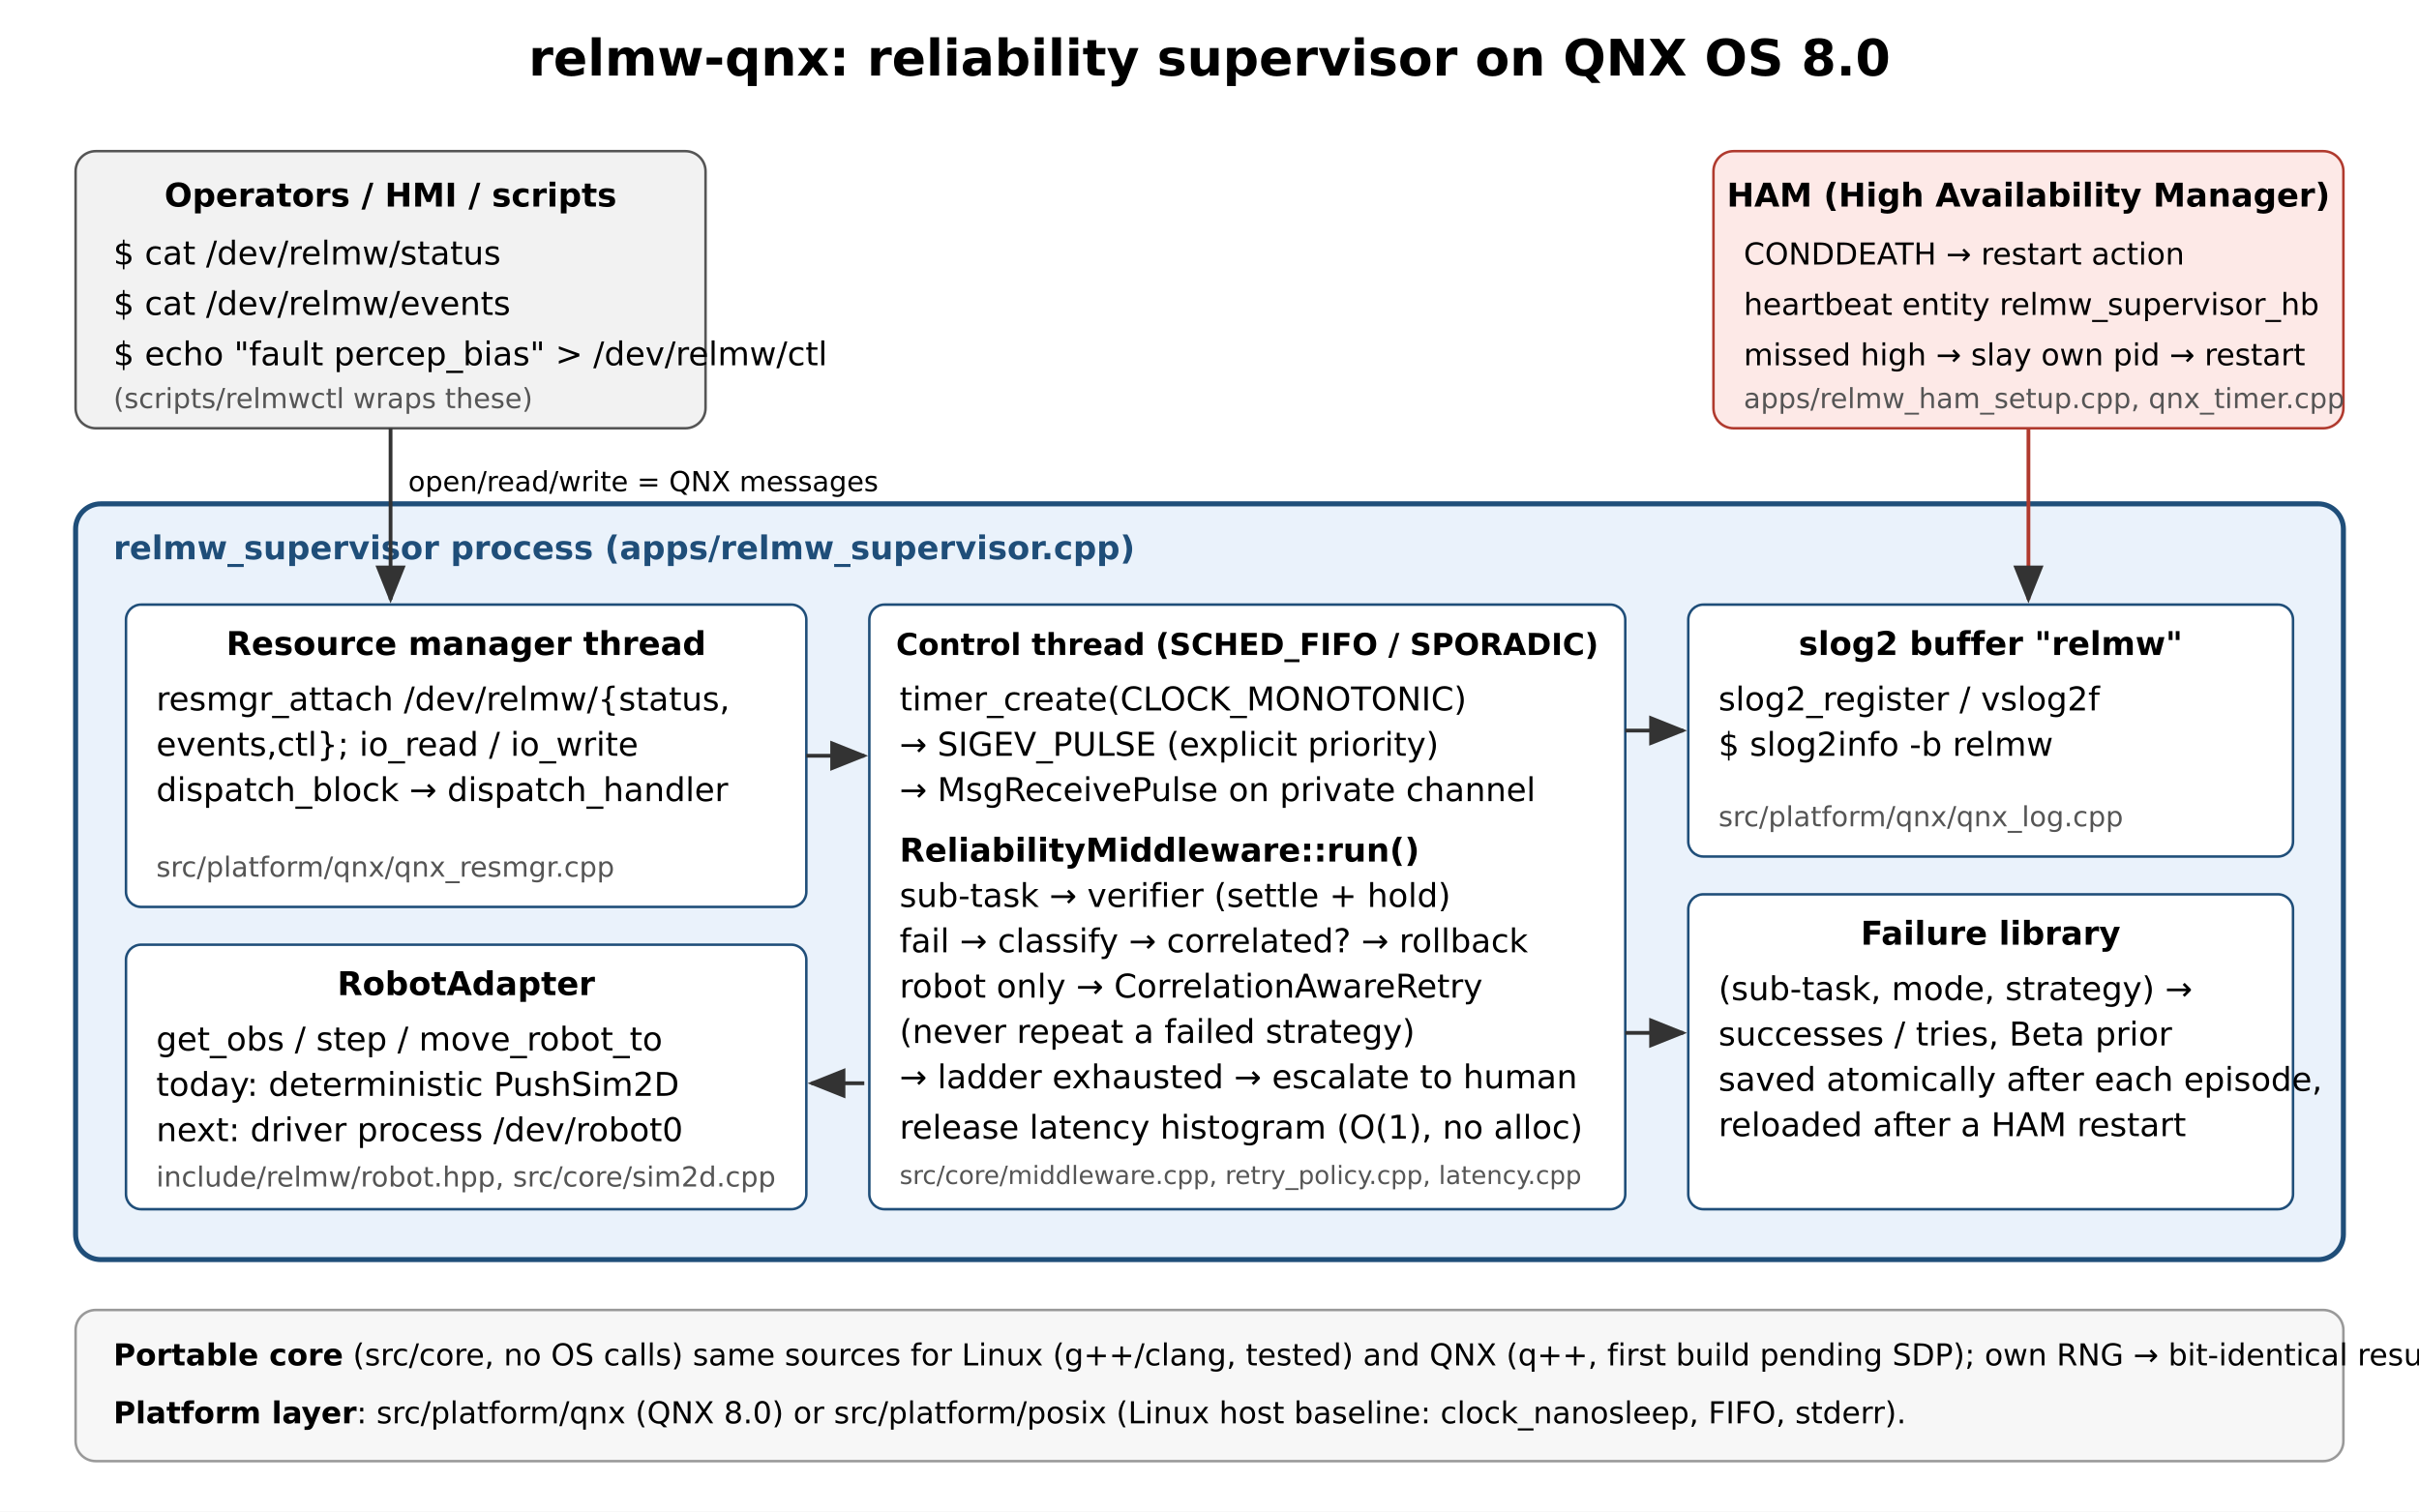
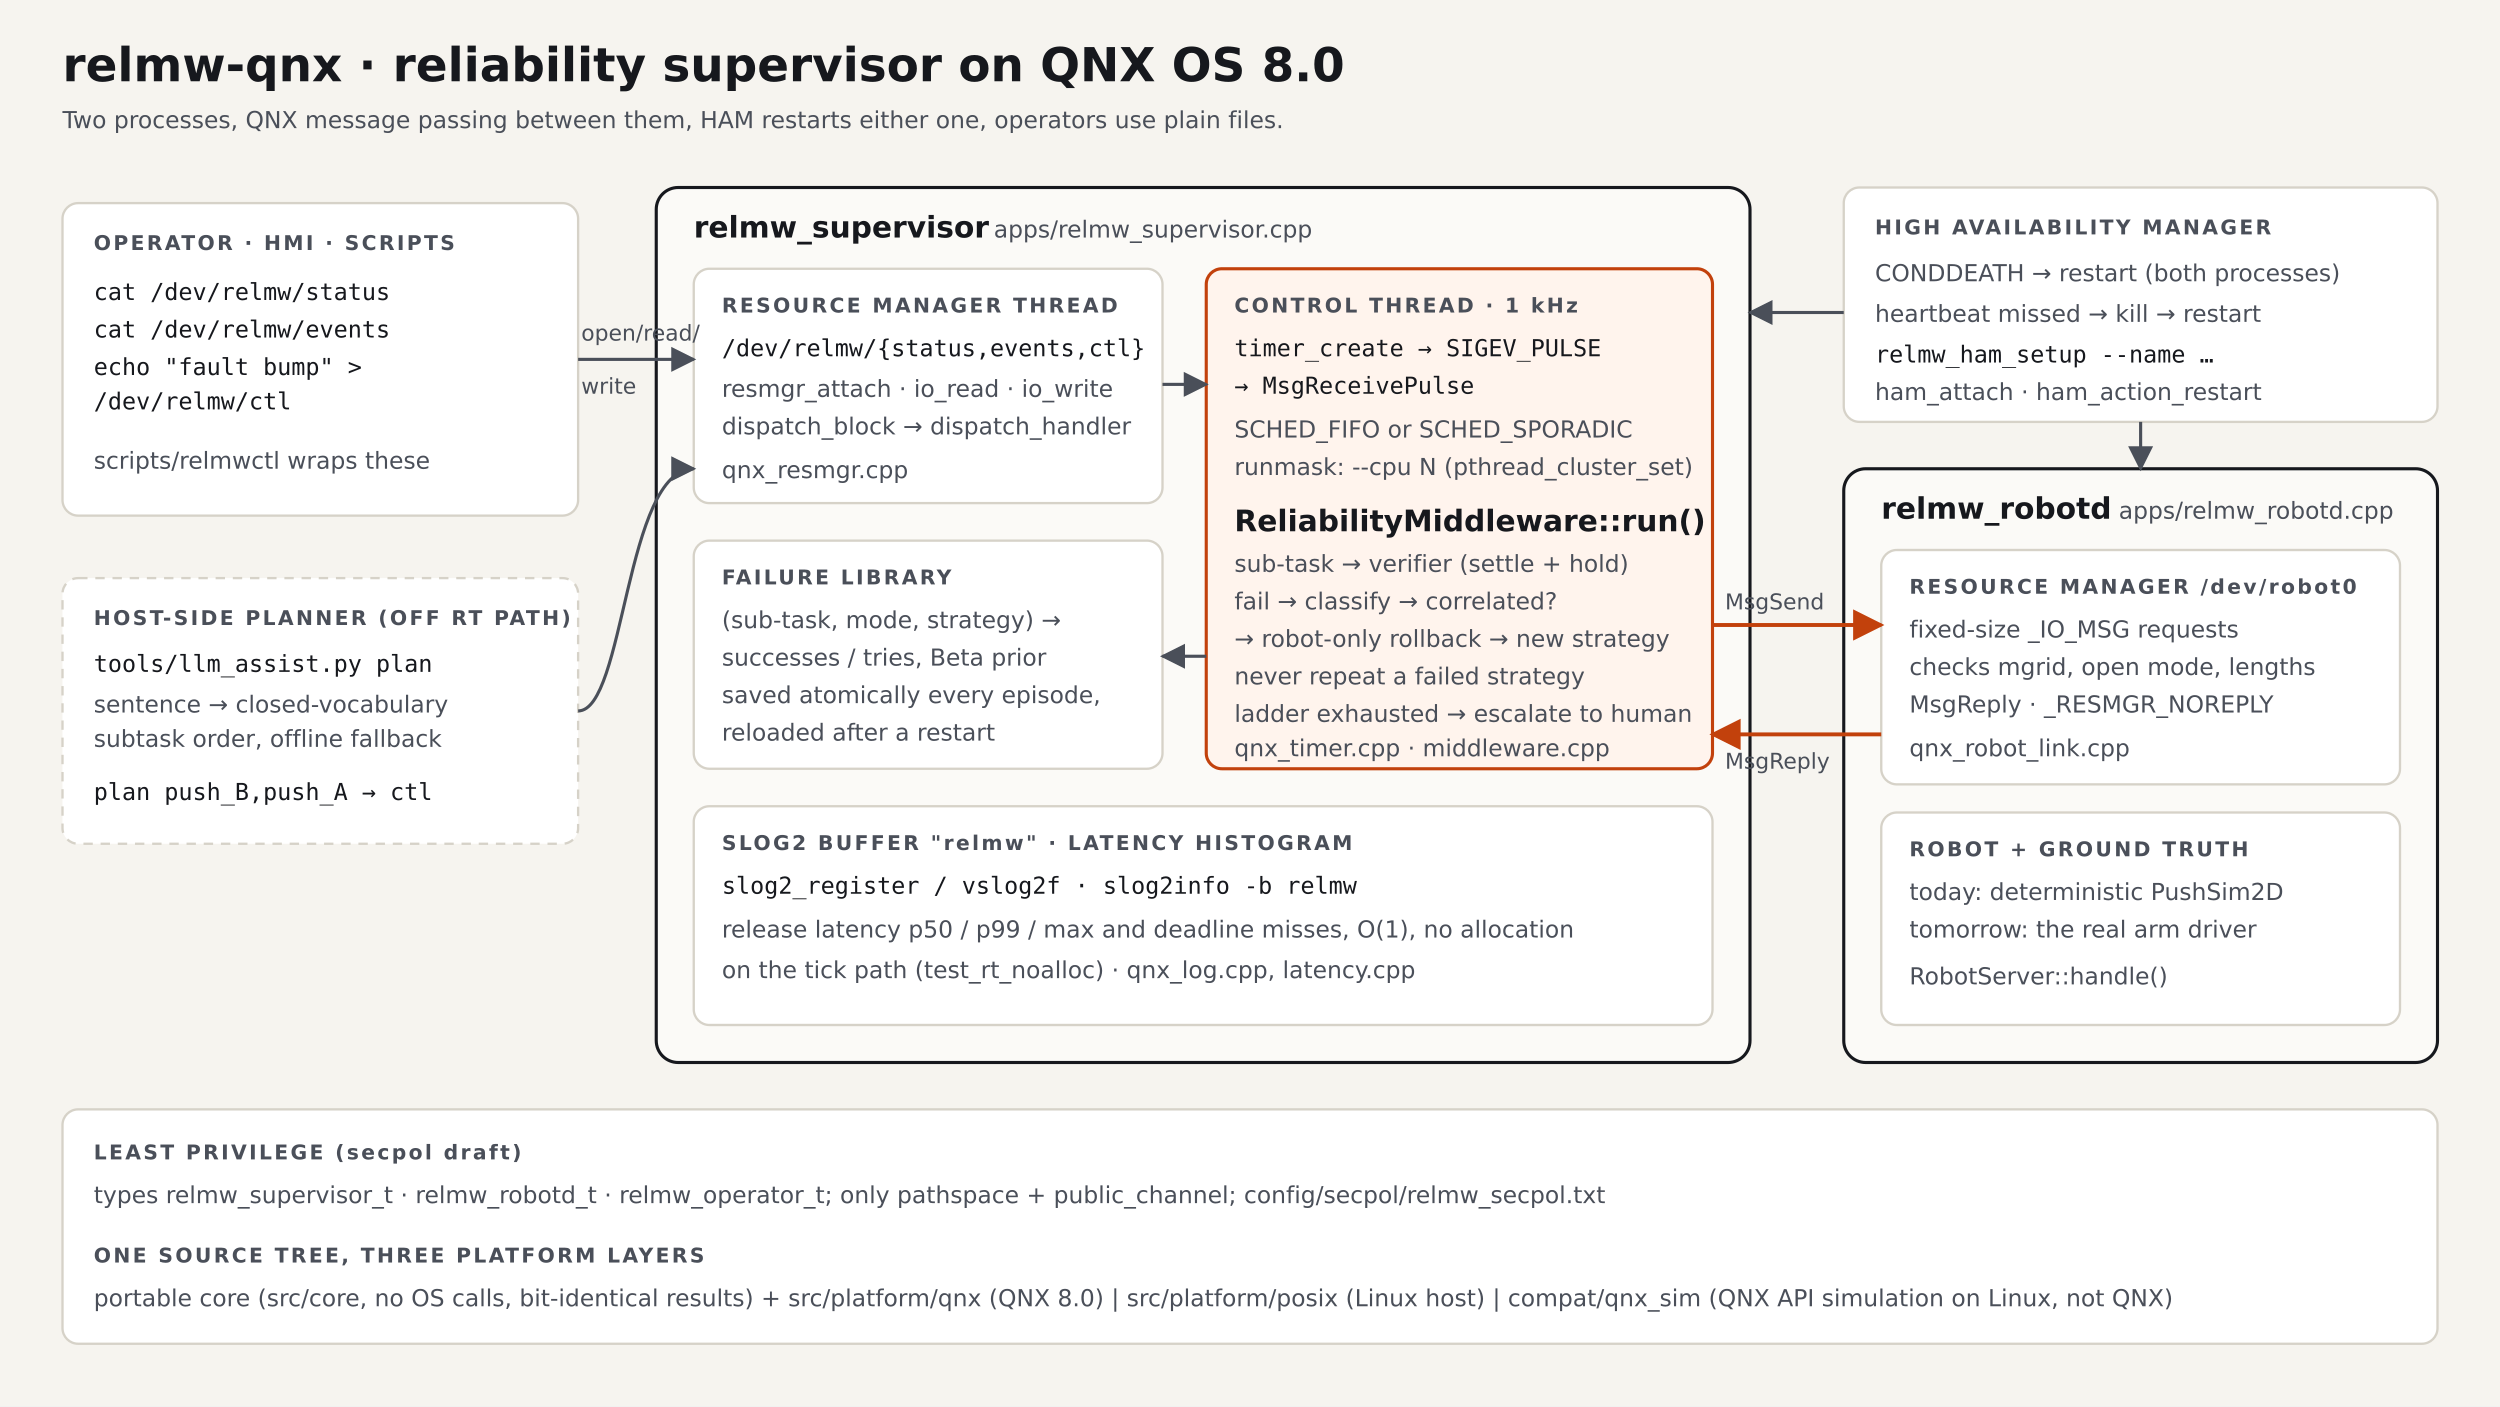
- <svg xmlns="http://www.w3.org/2000/svg" width="960" height="600" viewBox="0 0 960 600" font-family="DejaVu Sans, Arial, sans-serif" font-size="13">
-   <rect width="960" height="600" fill="#ffffff" />
-   <text x="480" y="30" text-anchor="middle" font-size="20" font-weight="bold">relmw-qnx: reliability supervisor on QNX OS 8.0</text>
-   <rect x="30" y="60" width="250" height="110" rx="8" fill="#f2f2f2" stroke="#555" />
-   <text x="155" y="82" text-anchor="middle" font-weight="bold">Operators / HMI / scripts</text>
-   <text x="45" y="105">$ cat /dev/relmw/status</text>
-   <text x="45" y="125">$ cat /dev/relmw/events</text>
-   <text x="45" y="145">$ echo "fault percep_bias" &gt; /dev/relmw/ctl</text>
-   <text x="45" y="162" font-size="11" fill="#555">(scripts/relmwctl wraps these)</text>
-   <rect x="680" y="60" width="250" height="110" rx="8" fill="#fde9e7" stroke="#b03a2e" />
-   <text x="805" y="82" text-anchor="middle" font-weight="bold">HAM (High Availability Manager)</text>
-   <text x="692" y="105" font-size="12">CONDDEATH → restart action</text>
-   <text x="692" y="125" font-size="12">heartbeat entity relmw_supervisor_hb</text>
-   <text x="692" y="145" font-size="12">missed high → slay own pid → restart</text>
-   <text x="692" y="162" font-size="11" fill="#555">apps/relmw_ham_setup.cpp, qnx_timer.cpp</text>
-   <rect x="30" y="200" width="900" height="300" rx="10" fill="#eaf2fb" stroke="#1f4e79" stroke-width="2" />
-   <text x="45" y="222" font-weight="bold" fill="#1f4e79">relmw_supervisor process (apps/relmw_supervisor.cpp)</text>
-   <rect x="50" y="240" width="270" height="120" rx="6" fill="#ffffff" stroke="#1f4e79" />
-   <text x="185" y="260" text-anchor="middle" font-weight="bold">Resource manager thread</text>
-   <text x="62" y="282">resmgr_attach /dev/relmw/{status,</text>
-   <text x="62" y="300">events,ctl}; io_read / io_write</text>
-   <text x="62" y="318">dispatch_block → dispatch_handler</text>
-   <text x="62" y="348" font-size="11" fill="#555">src/platform/qnx/qnx_resmgr.cpp</text>
-   <rect x="345" y="240" width="300" height="240" rx="6" fill="#ffffff" stroke="#1f4e79" />
-   <text x="495" y="260" text-anchor="middle" font-weight="bold" font-size="12">Control thread (SCHED_FIFO / SPORADIC)</text>
-   <text x="357" y="282">timer_create(CLOCK_MONOTONIC)</text>
-   <text x="357" y="300">  → SIGEV_PULSE (explicit priority)</text>
-   <text x="357" y="318">  → MsgReceivePulse on private channel</text>
-   <text x="357" y="342" font-weight="bold">ReliabilityMiddleware::run()</text>
-   <text x="357" y="360">sub-task → verifier (settle + hold)</text>
-   <text x="357" y="378">fail → classify → correlated? → rollback</text>
-   <text x="357" y="396">robot only → CorrelationAwareRetry</text>
-   <text x="357" y="414">(never repeat a failed strategy)</text>
-   <text x="357" y="432">→ ladder exhausted → escalate to human</text>
-   <text x="357" y="452">release latency histogram (O(1), no alloc)</text>
-   <text x="357" y="470" font-size="10" fill="#555">src/core/middleware.cpp, retry_policy.cpp, latency.cpp</text>
-   <rect x="670" y="240" width="240" height="100" rx="6" fill="#ffffff" stroke="#1f4e79" />
-   <text x="790" y="260" text-anchor="middle" font-weight="bold">slog2 buffer "relmw"</text>
-   <text x="682" y="282">slog2_register / vslog2f</text>
-   <text x="682" y="300">$ slog2info -b relmw</text>
-   <text x="682" y="328" font-size="11" fill="#555">src/platform/qnx/qnx_log.cpp</text>
-   <rect x="670" y="355" width="240" height="125" rx="6" fill="#ffffff" stroke="#1f4e79" />
-   <text x="790" y="375" text-anchor="middle" font-weight="bold">Failure library</text>
-   <text x="682" y="397">(sub-task, mode, strategy) →</text>
-   <text x="682" y="415">successes / tries, Beta prior</text>
-   <text x="682" y="433">saved atomically after each episode,</text>
-   <text x="682" y="451">reloaded after a HAM restart</text>
-   <rect x="50" y="375" width="270" height="105" rx="6" fill="#ffffff" stroke="#1f4e79" />
-   <text x="185" y="395" text-anchor="middle" font-weight="bold">RobotAdapter</text>
-   <text x="62" y="417">get_obs / step / move_robot_to</text>
-   <text x="62" y="435">today: deterministic PushSim2D</text>
-   <text x="62" y="453">next: driver process /dev/robot0</text>
-   <text x="62" y="471" font-size="11" fill="#555">include/relmw/robot.hpp, src/core/sim2d.cpp</text>
+ <svg xmlns="http://www.w3.org/2000/svg" width="1600" height="900" viewBox="0 0 1600 900" font-family="DejaVu Sans, Helvetica, Arial, sans-serif" font-size="17" fill="#16181D">
  <defs>
-     <marker id="a" markerWidth="10" markerHeight="8" refX="9" refY="4" orient="auto">
-       <path d="M0,0 L10,4 L0,8 z" fill="#333" />
+     <marker id="a" viewBox="0 0 10 10" refX="9" refY="5" markerWidth="8" markerHeight="8" orient="auto-start-reverse">
+       <path d="M0,0 L10,5 L0,10 z" fill="#4A4F59" />
    </marker>
+     <marker id="o" viewBox="0 0 10 10" refX="9" refY="5" markerWidth="8" markerHeight="8" orient="auto-start-reverse">
+       <path d="M0,0 L10,5 L0,10 z" fill="#C2410C" />
+     </marker>
+     <style>
+       .t{font-weight:700;font-size:19px}.s{font-size:15px;fill:#4A4F59}.m{font-family:"DejaVu Sans Mono",Menlo,monospace;font-size:15px}
+       .k{font-size:13px;letter-spacing:1.5px;fill:#4A4F59;font-weight:700}.box{fill:#fff;stroke:#D6D2C8;stroke-width:1.5}
+       .proc{fill:#FBFAF7;stroke:#16181D;stroke-width:2}.hot{fill:#FFF4ED;stroke:#C2410C;stroke-width:2}
+       .ln{stroke:#4A4F59;stroke-width:2;fill:none}.lo{stroke:#C2410C;stroke-width:2.5;fill:none}.lab{font-size:14px;fill:#4A4F59}
+     </style>
  </defs>
-   <line x1="155" y1="170" x2="155" y2="238" stroke="#333" stroke-width="1.5" marker-end="url(#a)" />
-   <text x="162" y="195" font-size="11">open/read/write = QNX messages</text>
-   <line x1="320" y1="300" x2="343" y2="300" stroke="#333" stroke-width="1.5" marker-end="url(#a)" />
-   <line x1="645" y1="290" x2="668" y2="290" stroke="#333" stroke-width="1.5" marker-end="url(#a)" />
-   <line x1="645" y1="410" x2="668" y2="410" stroke="#333" stroke-width="1.5" marker-end="url(#a)" />
-   <line x1="343" y1="430" x2="322" y2="430" stroke="#333" stroke-width="1.5" marker-end="url(#a)" />
-   <line x1="805" y1="170" x2="805" y2="238" stroke="#b03a2e" stroke-width="1.5" marker-end="url(#a)" />
-   <rect x="30" y="520" width="900" height="60" rx="8" fill="#f7f7f7" stroke="#999" />
-   <text x="45" y="542" font-size="12">
-     <tspan font-weight="bold">Portable core</tspan> (src/core, no OS calls) same sources for Linux (g++/clang, tested) and QNX (q++, first build pending SDP); own RNG → bit-identical results.</text>
-   <text x="45" y="565" font-size="12">
-     <tspan font-weight="bold">Platform layer</tspan>: src/platform/qnx (QNX 8.0) or src/platform/posix (Linux host baseline: clock_nanosleep, FIFO, stderr).</text>
+   <rect width="1600" height="900" fill="#F6F4EF" />
+   <text x="40" y="52" font-size="30" font-weight="700">relmw-qnx · reliability supervisor on QNX OS 8.0</text>
+   <text x="40" y="82" class="s">Two processes, QNX message passing between them, HAM restarts either one, operators use plain files.</text>
+   <rect x="40" y="130" width="330" height="200" rx="10" class="box" />
+   <text x="60" y="160" class="k">OPERATOR · HMI · SCRIPTS</text>
+   <text x="60" y="192" class="m">cat /dev/relmw/status</text>
+   <text x="60" y="216" class="m">cat /dev/relmw/events</text>
+   <text x="60" y="240" class="m">echo "fault bump" &gt;</text>
+   <text x="60" y="262" class="m">     /dev/relmw/ctl</text>
+   <text x="60" y="300" class="s">scripts/relmwctl wraps these</text>
+   <rect x="40" y="370" width="330" height="170" rx="10" class="box" stroke-dasharray="6 5" />
+   <text x="60" y="400" class="k">HOST-SIDE PLANNER (OFF RT PATH)</text>
+   <text x="60" y="430" class="m">tools/llm_assist.py plan</text>
+   <text x="60" y="456" class="s">sentence → closed-vocabulary</text>
+   <text x="60" y="478" class="s">subtask order, offline fallback</text>
+   <text x="60" y="512" class="m">plan push_B,push_A → ctl</text>
+   <rect x="420" y="120" width="700" height="560" rx="14" class="proc" />
+   <text x="444" y="152" class="t">relmw_supervisor</text>
+   <text x="636" y="152" class="s">apps/relmw_supervisor.cpp</text>
+   <rect x="444" y="172" width="300" height="150" rx="10" class="box" />
+   <text x="462" y="200" class="k">RESOURCE MANAGER THREAD</text>
+   <text x="462" y="228" class="m">/dev/relmw/{status,events,ctl}</text>
+   <text x="462" y="254" class="s">resmgr_attach · io_read · io_write</text>
+   <text x="462" y="278" class="s">dispatch_block → dispatch_handler</text>
+   <text x="462" y="306" class="s">qnx_resmgr.cpp</text>
+   <rect x="772" y="172" width="324" height="320" rx="10" class="hot" />
+   <text x="790" y="200" class="k">CONTROL THREAD · 1 kHz</text>
+   <text x="790" y="228" class="m">timer_create → SIGEV_PULSE</text>
+   <text x="790" y="252" class="m">→ MsgReceivePulse</text>
+   <text x="790" y="280" class="s">SCHED_FIFO or SCHED_SPORADIC</text>
+   <text x="790" y="304" class="s">runmask: --cpu N (pthread_cluster_set)</text>
+   <text x="790" y="340" class="t" font-size="17">ReliabilityMiddleware::run()</text>
+   <text x="790" y="366" class="s">sub-task → verifier (settle + hold)</text>
+   <text x="790" y="390" class="s">fail → classify → correlated?</text>
+   <text x="790" y="414" class="s">→ robot-only rollback → new strategy</text>
+   <text x="790" y="438" class="s">never repeat a failed strategy</text>
+   <text x="790" y="462" class="s">ladder exhausted → escalate to human</text>
+   <text x="790" y="484" class="s">qnx_timer.cpp · middleware.cpp</text>
+   <rect x="444" y="346" width="300" height="146" rx="10" class="box" />
+   <text x="462" y="374" class="k">FAILURE LIBRARY</text>
+   <text x="462" y="402" class="s">(sub-task, mode, strategy) →</text>
+   <text x="462" y="426" class="s">successes / tries, Beta prior</text>
+   <text x="462" y="450" class="s">saved atomically every episode,</text>
+   <text x="462" y="474" class="s">reloaded after a restart</text>
+   <rect x="444" y="516" width="652" height="140" rx="10" class="box" />
+   <text x="462" y="544" class="k">SLOG2 BUFFER "relmw" · LATENCY HISTOGRAM</text>
+   <text x="462" y="572" class="m">slog2_register / vslog2f   ·   slog2info -b relmw</text>
+   <text x="462" y="600" class="s">release latency p50 / p99 / max and deadline misses, O(1), no allocation</text>
+   <text x="462" y="626" class="s">on the tick path (test_rt_noalloc)  ·  qnx_log.cpp, latency.cpp</text>
+   <rect x="1180" y="300" width="380" height="380" rx="14" class="proc" />
+   <text x="1204" y="332" class="t">relmw_robotd</text>
+   <text x="1356" y="332" class="s">apps/relmw_robotd.cpp</text>
+   <rect x="1204" y="352" width="332" height="150" rx="10" class="box" />
+   <text x="1222" y="380" class="k">RESOURCE MANAGER /dev/robot0</text>
+   <text x="1222" y="408" class="s">fixed-size _IO_MSG requests</text>
+   <text x="1222" y="432" class="s">checks mgrid, open mode, lengths</text>
+   <text x="1222" y="456" class="s">MsgReply · _RESMGR_NOREPLY</text>
+   <text x="1222" y="484" class="s">qnx_robot_link.cpp</text>
+   <rect x="1204" y="520" width="332" height="136" rx="10" class="box" />
+   <text x="1222" y="548" class="k">ROBOT + GROUND TRUTH</text>
+   <text x="1222" y="576" class="s">today: deterministic PushSim2D</text>
+   <text x="1222" y="600" class="s">tomorrow: the real arm driver</text>
+   <text x="1222" y="630" class="s">RobotServer::handle()</text>
+   <rect x="1180" y="120" width="380" height="150" rx="10" class="box" stroke="#B42318" />
+   <text x="1200" y="150" class="k" fill="#B42318">HIGH AVAILABILITY MANAGER</text>
+   <text x="1200" y="180" class="s">CONDDEATH → restart (both processes)</text>
+   <text x="1200" y="206" class="s">heartbeat missed → kill → restart</text>
+   <text x="1200" y="232" class="m">relmw_ham_setup --name …</text>
+   <text x="1200" y="256" class="s">ham_attach · ham_action_restart</text>
+   <path class="ln" d="M370,230 L444,230" marker-end="url(#a)" />
+   <text x="372" y="218" class="lab">open/read/</text>
+   <text x="372" y="252" class="lab">write</text>
+   <path class="ln" d="M370,455 C400,455 400,300 444,300" marker-end="url(#a)" />
+   <path class="ln" d="M744,246 L772,246" marker-end="url(#a)" />
+   <path class="ln" d="M772,420 L744,420" marker-end="url(#a)" />
+   <path class="lo" d="M1096,400 L1204,400" marker-end="url(#o)" />
+   <path class="lo" d="M1204,470 L1096,470" marker-end="url(#o)" />
+   <text x="1104" y="390" class="lab" fill="#C2410C">MsgSend</text>
+   <text x="1104" y="492" class="lab" fill="#C2410C">MsgReply</text>
+   <path class="ln" d="M1370,270 L1370,300" marker-end="url(#a)" stroke="#B42318" />
+   <path class="ln" d="M1180,200 L1120,200" marker-end="url(#a)" stroke="#B42318" />
+   <rect x="40" y="710" width="1520" height="150" rx="10" class="box" />
+   <text x="60" y="742" class="k">LEAST PRIVILEGE (secpol draft)</text>
+   <text x="60" y="770" class="s">types relmw_supervisor_t · relmw_robotd_t · relmw_operator_t; only pathspace + public_channel; config/secpol/relmw_secpol.txt</text>
+   <text x="60" y="808" class="k">ONE SOURCE TREE, THREE PLATFORM LAYERS</text>
+   <text x="60" y="836" class="s">portable core (src/core, no OS calls, bit-identical results)  +  src/platform/qnx (QNX 8.0)  |  src/platform/posix (Linux host)  |  compat/qnx_sim (QNX API simulation on Linux, not QNX)</text>
</svg>
